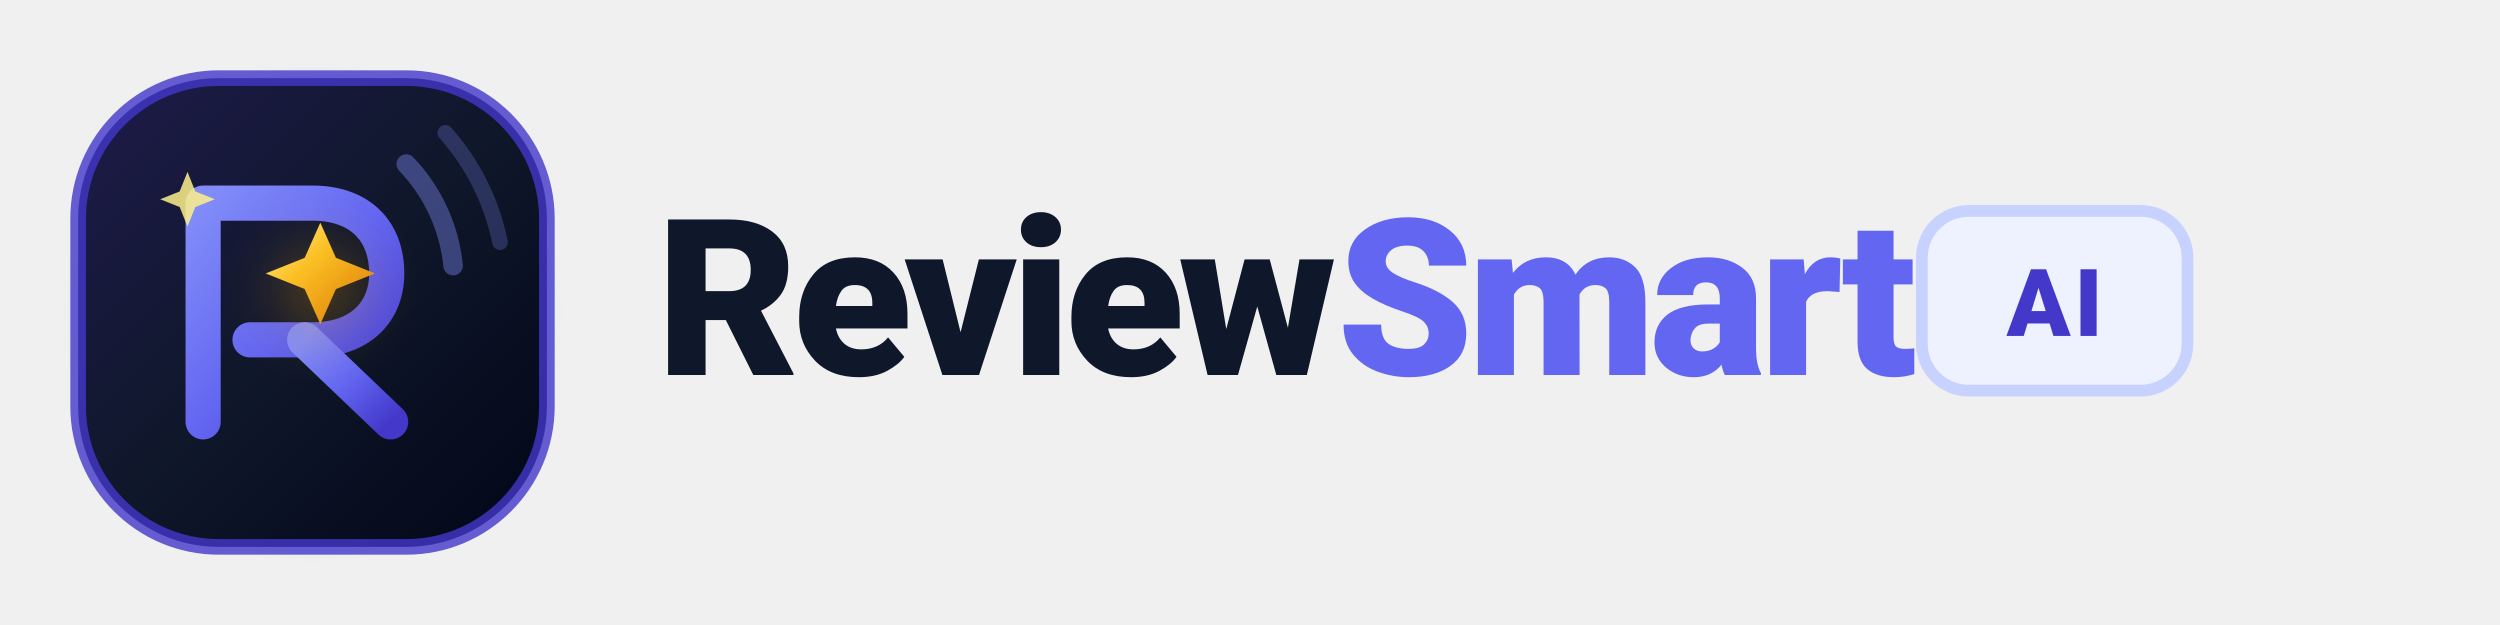
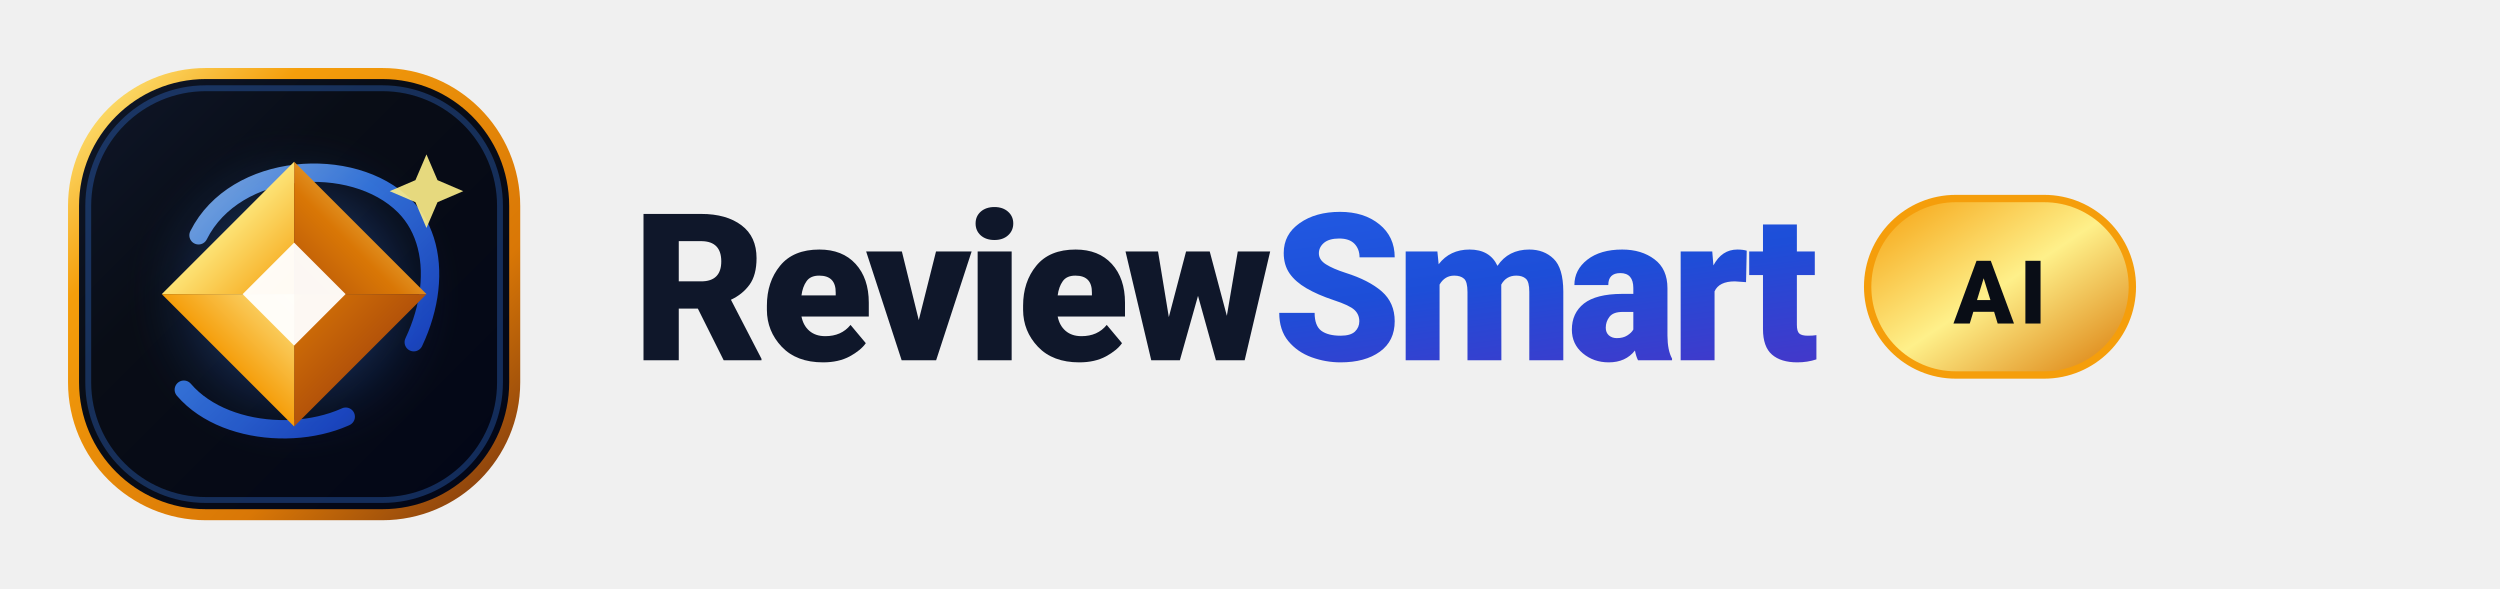
- <svg xmlns="http://www.w3.org/2000/svg" viewBox="0 0 320 80" fill="none">
+ <svg xmlns="http://www.w3.org/2000/svg" viewBox="0 0 340 80" fill="none">
  <defs>
-     <linearGradient id="rs-bg-grad" x1="0%" y1="0%" x2="100%" y2="100%">
-       <stop offset="0%" stop-color="#1e1b4b" />
-       <stop offset="50%" stop-color="#0f172a" />
+     <linearGradient id="rs-svg-chassis" x1="0%" y1="0%" x2="100%" y2="100%">
+       <stop offset="0%" stop-color="#0f172a" />
+       <stop offset="35%" stop-color="#090d16" />
      <stop offset="100%" stop-color="#020617" />
    </linearGradient>
-     <linearGradient id="rs-indigo-grad" x1="0%" y1="0%" x2="100%" y2="100%">
-       <stop offset="0%" stop-color="#818cf8" />
-       <stop offset="50%" stop-color="#6366f1" />
+     <linearGradient id="rs-svg-gold-bezel" x1="0%" y1="0%" x2="100%" y2="100%">
+       <stop offset="0%" stop-color="#fef08a" />
+       <stop offset="25%" stop-color="#f59e0b" />
+       <stop offset="70%" stop-color="#d97706" />
+       <stop offset="100%" stop-color="#78350f" />
+     </linearGradient>
+     <linearGradient id="rs-svg-facet-tl" x1="0%" y1="0%" x2="100%" y2="100%">
+       <stop offset="0%" stop-color="#fffbeb" />
+       <stop offset="40%" stop-color="#fef08a" />
+       <stop offset="100%" stop-color="#f59e0b" />
+     </linearGradient>
+     <linearGradient id="rs-svg-facet-tr" x1="100%" y1="0%" x2="0%" y2="100%">
+       <stop offset="0%" stop-color="#fef08a" />
+       <stop offset="60%" stop-color="#d97706" />
+       <stop offset="100%" stop-color="#b45309" />
+     </linearGradient>
+     <linearGradient id="rs-svg-facet-br" x1="100%" y1="100%" x2="0%" y2="0%">
+       <stop offset="0%" stop-color="#78350f" />
+       <stop offset="50%" stop-color="#b45309" />
+       <stop offset="100%" stop-color="#d97706" />
+     </linearGradient>
+     <linearGradient id="rs-svg-facet-bl" x1="0%" y1="100%" x2="100%" y2="0%">
+       <stop offset="0%" stop-color="#d97706" />
+       <stop offset="50%" stop-color="#f59e0b" />
+       <stop offset="100%" stop-color="#fde68a" />
+     </linearGradient>
+     <linearGradient id="rs-svg-sapphire-orbit" x1="0%" y1="0%" x2="100%" y2="100%">
+       <stop offset="0%" stop-color="#93c5fd" />
+       <stop offset="40%" stop-color="#3b82f6" />
+       <stop offset="80%" stop-color="#1d4ed8" />
+       <stop offset="100%" stop-color="#1e3a8a" />
+     </linearGradient>
+     <linearGradient id="rs-svg-smart-text" x1="0%" y1="0%" x2="100%" y2="100%">
+       <stop offset="0%" stop-color="#2563eb" />
+       <stop offset="60%" stop-color="#1d4ed8" />
      <stop offset="100%" stop-color="#4338ca" />
    </linearGradient>
-     <linearGradient id="rs-gold-grad" x1="0%" y1="0%" x2="100%" y2="100%">
-       <stop offset="0%" stop-color="#fef08a" />
-       <stop offset="40%" stop-color="#fbbf24" />
+     <linearGradient id="rs-svg-ai-badge" x1="0%" y1="0%" x2="100%" y2="100%">
+       <stop offset="0%" stop-color="#f59e0b" />
+       <stop offset="50%" stop-color="#fef08a" />
      <stop offset="100%" stop-color="#d97706" />
    </linearGradient>
-     <radialGradient id="rs-ambient-glow" cx="50%" cy="50%" r="50%">
-       <stop offset="0%" stop-color="#6366f1" stop-opacity="0.5" />
-       <stop offset="100%" stop-color="#6366f1" stop-opacity="0" />
+     <radialGradient id="rs-svg-core-glow" cx="50%" cy="50%" r="50%">
+       <stop offset="0%" stop-color="#f59e0b" stop-opacity="0.45" />
+       <stop offset="50%" stop-color="#3b82f6" stop-opacity="0.2" />
+       <stop offset="100%" stop-color="#000000" stop-opacity="0" />
    </radialGradient>
  </defs>
-   <circle cx="40" cy="40" r="32" fill="url(#rs-ambient-glow)" />
-   <rect x="10" y="10" width="60" height="60" rx="18" fill="url(#rs-bg-grad)" stroke="#4338ca" stroke-width="2" stroke-opacity="0.8" />
-   <path d="M 52 21 A 22 22 0 0 1 58 34" stroke="#818cf8" stroke-width="2.5" stroke-linecap="round" stroke-opacity="0.4" />
-   <path d="M 57 17 A 30 30 0 0 1 64 31" stroke="#818cf8" stroke-width="2" stroke-linecap="round" stroke-opacity="0.25" />
-   <path d="M 26 54 V 26 H 40 C 46 26 49.5 29.5 49.5 35 C 49.5 40 46 43.5 40 43.5 H 32" stroke="url(#rs-indigo-grad)" stroke-width="4.5" stroke-linecap="round" stroke-linejoin="round" />
-   <path d="M 39 43.5 L 50 54" stroke="url(#rs-indigo-grad)" stroke-width="4.5" stroke-linecap="round" />
-   <path d="M 41 28.5 L 43 33 L 48 35 L 43 37 L 41 41.5 L 39 37 L 34 35 L 39 33 Z" fill="url(#rs-gold-grad)" filter="drop-shadow(0px 2px 4px rgba(245, 158, 11, 0.5))" />
-   <path d="M 24 22 L 25 24.5 L 27.5 25.5 L 25 26.5 L 24 29 L 23 26.5 L 20.5 25.5 L 23 24.5 Z" fill="#fef08a" opacity="0.85" />
-   <text x="84" y="48" font-family="system-ui, -apple-system, 'Segoe UI', Roboto, sans-serif" font-weight="900" font-size="28" fill="#0f172a" letter-spacing="-0.8">Review<tspan fill="#6366f1">Smart</tspan>
+   <rect x="10" y="10" width="60" height="60" rx="18" fill="url(#rs-svg-chassis)" stroke="url(#rs-svg-gold-bezel)" stroke-width="1.5" />
+   <rect x="12" y="12" width="56" height="56" rx="16" fill="none" stroke="#3b82f6" stroke-width="0.8" stroke-opacity="0.3" />
+   <circle cx="40" cy="40" r="24" fill="url(#rs-svg-core-glow)" />
+   <path d="M 27 32 C 32 22, 48 21, 55 28 C 61 34, 59 46, 51 54 C 45 60, 31 60, 25 53" stroke="url(#rs-svg-sapphire-orbit)" stroke-width="2.5" stroke-linecap="round" stroke-dasharray="52 14" opacity="0.85" />
+   <polygon points="40,40 40,22 22,40" fill="url(#rs-svg-facet-tl)" />
+   <polygon points="40,40 40,22 58,40" fill="url(#rs-svg-facet-tr)" />
+   <polygon points="40,40 58,40 40,58" fill="url(#rs-svg-facet-br)" />
+   <polygon points="40,40 40,58 22,40" fill="url(#rs-svg-facet-bl)" />
+   <polygon points="40,33 47,40 40,47 33,40" fill="#ffffff" opacity="0.95" />
+   <path d="M 58 21 L 59.5 24.5 L 63 26 L 59.5 27.5 L 58 31 L 56.5 27.5 L 53 26 L 56.5 24.5 Z" fill="#fef08a" opacity="0.9" />
+   <text x="86" y="49" font-family="system-ui, -apple-system, BlinkMacSystemFont, 'Segoe UI', Roboto, sans-serif" font-weight="900" font-size="28" fill="#0f172a" letter-spacing="-0.8">Review<tspan fill="url(#rs-svg-smart-text)">Smart</tspan>
  </text>
-   <rect x="246" y="27" width="34" height="23" rx="6" fill="#eef2ff" stroke="#c7d2fe" stroke-width="1.5" />
-   <text x="263" y="43" font-family="system-ui, -apple-system, 'Segoe UI', Roboto, sans-serif" font-weight="900" font-size="12" fill="#4338ca" text-anchor="middle" letter-spacing="0.5">AI</text>
+   <rect x="254" y="27" width="36" height="24" rx="12" fill="url(#rs-svg-ai-badge)" stroke="#f59e0b" stroke-width="1" />
+   <text x="272" y="44" font-family="system-ui, -apple-system, BlinkMacSystemFont, 'Segoe UI', Roboto, sans-serif" font-weight="900" font-size="12" fill="#090d16" text-anchor="middle" letter-spacing="0.8">AI</text>
</svg>
